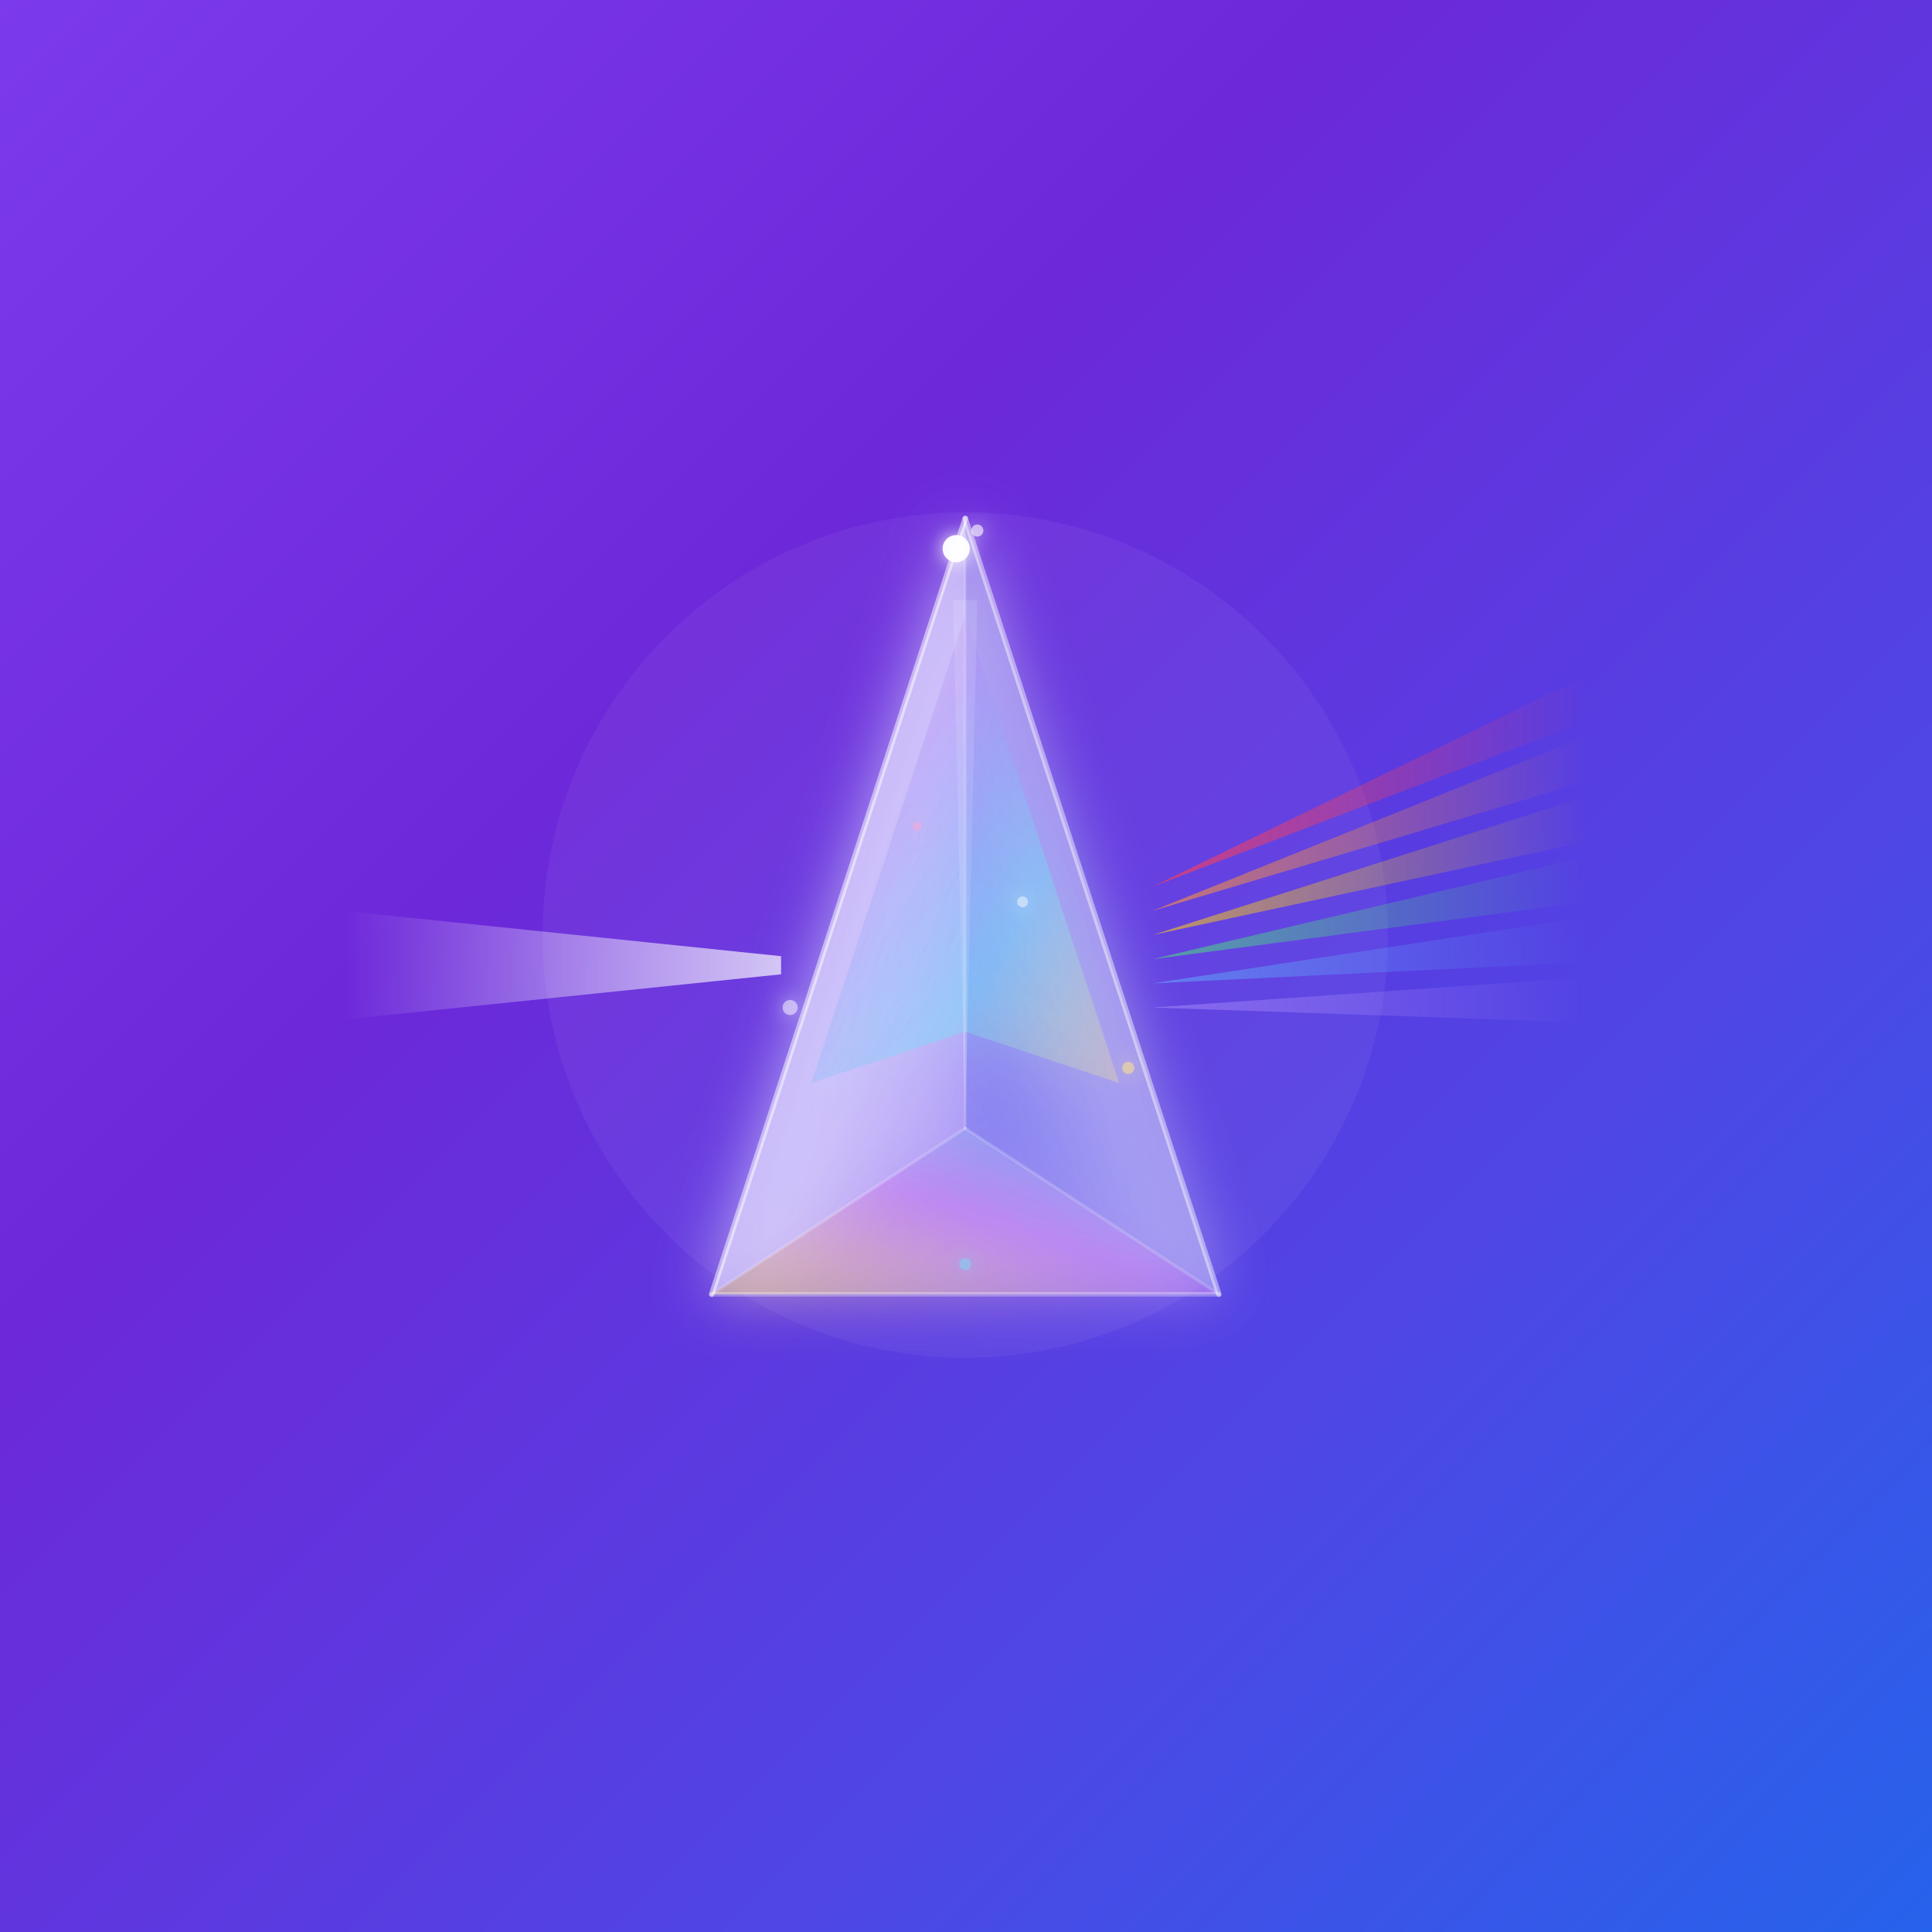
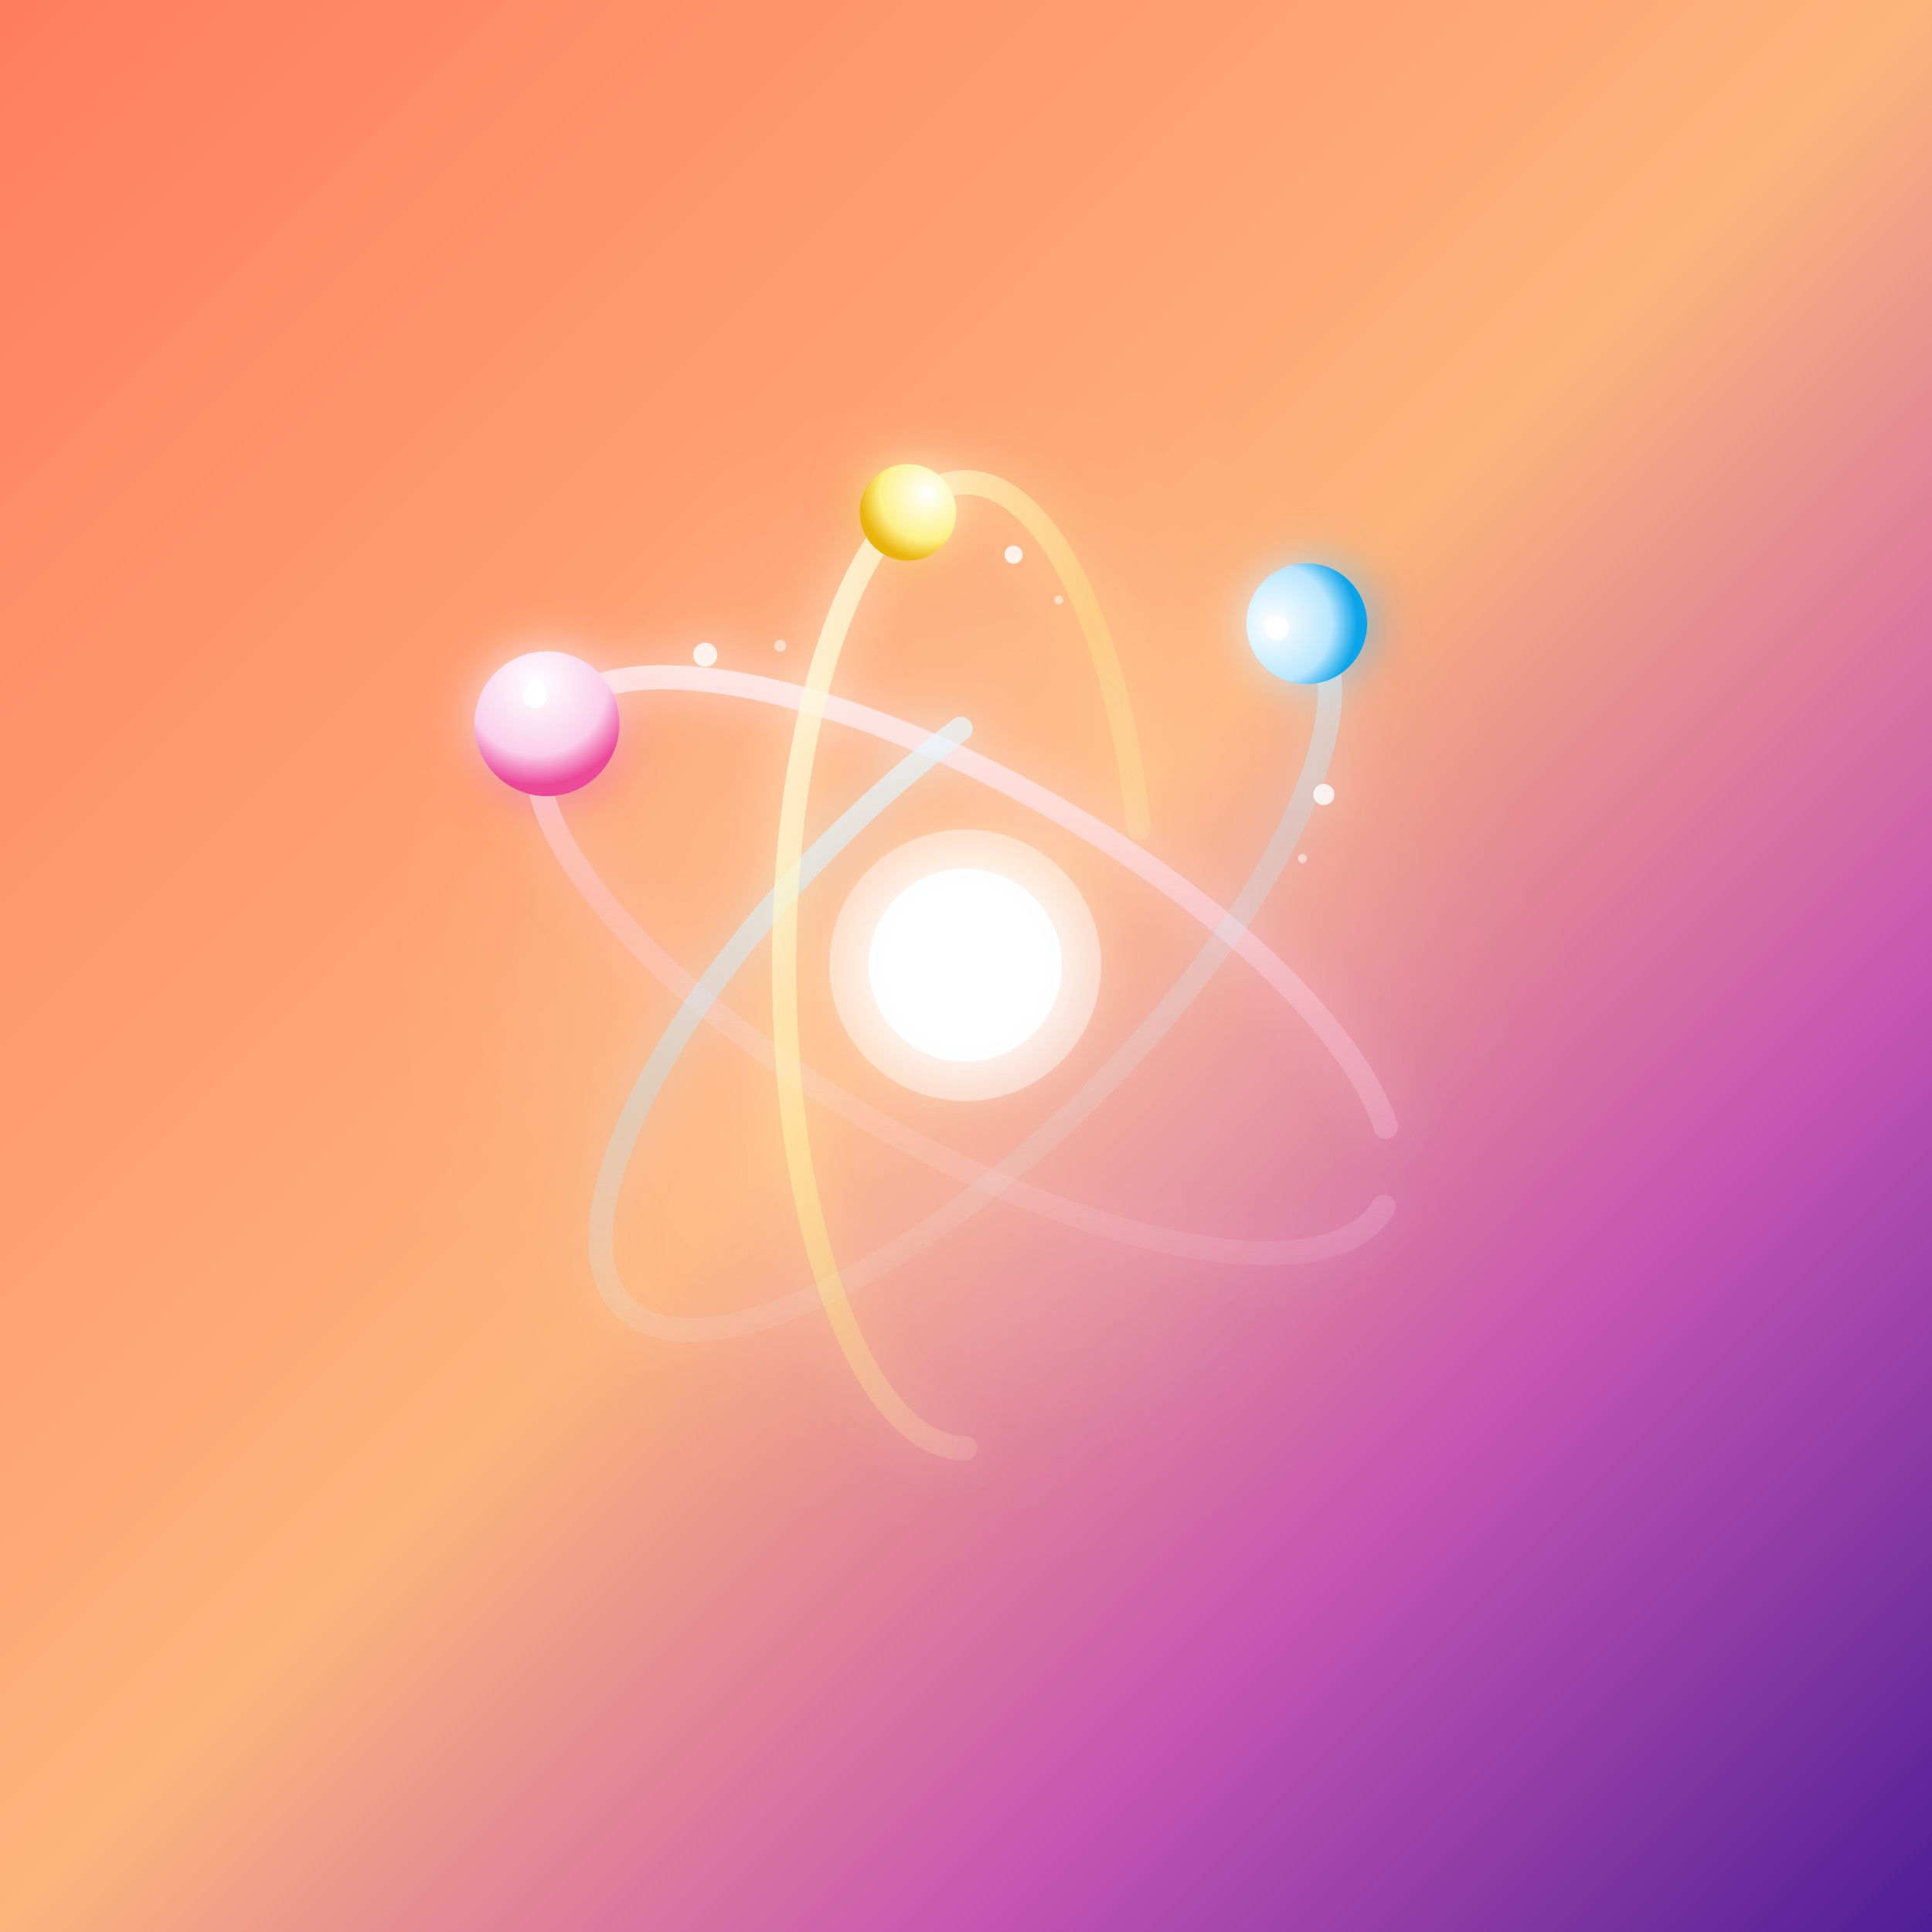
<svg xmlns="http://www.w3.org/2000/svg" viewBox="0 0 512 512" width="512" height="512">
  <defs>
    <linearGradient id="bg" x1="0%" y1="0%" x2="100%" y2="100%">
-       <stop offset="0%" stop-color="#7c3aed" />
-       <stop offset="35%" stop-color="#6d28d9" />
-       <stop offset="70%" stop-color="#4f46e5" />
-       <stop offset="100%" stop-color="#2563eb" />
+       <stop offset="0%" stop-color="#ff7e5f" />
+       <stop offset="50%" stop-color="#feb47b" />
+       <stop offset="75%" stop-color="#c655b3" />
+       <stop offset="100%" stop-color="#4c1d95" />
    </linearGradient>
-     <linearGradient id="f1" x1="0%" y1="0%" x2="100%" y2="100%">
-       <stop offset="0%" stop-color="#ffffff" stop-opacity="0.92" />
-       <stop offset="100%" stop-color="#c4b5fd" stop-opacity="0.5" />
+     <linearGradient id="orbit1" x1="0%" y1="0%" x2="100%" y2="100%">
+       <stop offset="0%" stop-color="#ffffff" stop-opacity="0.9" />
+       <stop offset="50%" stop-color="#fbcfe8" stop-opacity="0.3" />
+       <stop offset="100%" stop-color="#ffffff" stop-opacity="0" />
    </linearGradient>
-     <linearGradient id="f2" x1="100%" y1="0%" x2="0%" y2="100%">
-       <stop offset="0%" stop-color="#fce7f3" stop-opacity="0.8" />
-       <stop offset="100%" stop-color="#818cf8" stop-opacity="0.4" />
+     <linearGradient id="orbit2" x1="100%" y1="0%" x2="0%" y2="100%">
+       <stop offset="0%" stop-color="#ffffff" stop-opacity="0.9" />
+       <stop offset="50%" stop-color="#bae6fd" stop-opacity="0.3" />
+       <stop offset="100%" stop-color="#ffffff" stop-opacity="0" />
    </linearGradient>
-     <linearGradient id="f3" x1="0%" y1="100%" x2="100%" y2="0%">
-       <stop offset="0%" stop-color="#fde68a" stop-opacity="0.55" />
-       <stop offset="50%" stop-color="#f0abfc" stop-opacity="0.4" />
-       <stop offset="100%" stop-color="#67e8f9" stop-opacity="0.5" />
+     <linearGradient id="orbit3" x1="0%" y1="100%" x2="100%" y2="0%">
+       <stop offset="0%" stop-color="#ffffff" stop-opacity="0.9" />
+       <stop offset="50%" stop-color="#fef08a" stop-opacity="0.3" />
+       <stop offset="100%" stop-color="#ffffff" stop-opacity="0" />
    </linearGradient>
-     <linearGradient id="shimmer" x1="0%" y1="0%" x2="100%" y2="100%">
-       <stop offset="0%" stop-color="#f9a8d4" stop-opacity="0.4" />
-       <stop offset="33%" stop-color="#a78bfa" stop-opacity="0.3" />
-       <stop offset="66%" stop-color="#67e8f9" stop-opacity="0.35" />
-       <stop offset="100%" stop-color="#fde68a" stop-opacity="0.3" />
-     </linearGradient>
-     <linearGradient id="beam-red" x1="0%" y1="0%" x2="100%" y2="0%">
-       <stop offset="0%" stop-color="#f43f5e" stop-opacity="0.7" />
-       <stop offset="100%" stop-color="#f43f5e" stop-opacity="0" />
-     </linearGradient>
-     <linearGradient id="beam-orange" x1="0%" y1="0%" x2="100%" y2="0%">
-       <stop offset="0%" stop-color="#fb923c" stop-opacity="0.65" />
-       <stop offset="100%" stop-color="#fb923c" stop-opacity="0" />
-     </linearGradient>
-     <linearGradient id="beam-yellow" x1="0%" y1="0%" x2="100%" y2="0%">
-       <stop offset="0%" stop-color="#facc15" stop-opacity="0.6" />
-       <stop offset="100%" stop-color="#facc15" stop-opacity="0" />
-     </linearGradient>
-     <linearGradient id="beam-green" x1="0%" y1="0%" x2="100%" y2="0%">
-       <stop offset="0%" stop-color="#4ade80" stop-opacity="0.6" />
-       <stop offset="100%" stop-color="#4ade80" stop-opacity="0" />
-     </linearGradient>
-     <linearGradient id="beam-blue" x1="0%" y1="0%" x2="100%" y2="0%">
-       <stop offset="0%" stop-color="#60a5fa" stop-opacity="0.6" />
-       <stop offset="100%" stop-color="#60a5fa" stop-opacity="0" />
-     </linearGradient>
-     <linearGradient id="beam-violet" x1="0%" y1="0%" x2="100%" y2="0%">
-       <stop offset="0%" stop-color="#a78bfa" stop-opacity="0.55" />
-       <stop offset="100%" stop-color="#a78bfa" stop-opacity="0" />
-     </linearGradient>
-     <linearGradient id="light-in" x1="0%" y1="0%" x2="100%" y2="0%">
-       <stop offset="0%" stop-color="#ffffff" stop-opacity="0" />
-       <stop offset="70%" stop-color="#ffffff" stop-opacity="0.5" />
-       <stop offset="100%" stop-color="#ffffff" stop-opacity="0.7" />
-     </linearGradient>
-     <filter id="glow" x="-30%" y="-30%" width="160%" height="160%">
-       <feGaussianBlur stdDeviation="10" result="blur" />
+     <radialGradient id="sphere1" cx="30%" cy="30%" r="70%">
+       <stop offset="0%" stop-color="#ffffff" />
+       <stop offset="70%" stop-color="#fbcfe8" />
+       <stop offset="100%" stop-color="#ec4899" />
+     </radialGradient>
+     <radialGradient id="sphere2" cx="30%" cy="30%" r="70%">
+       <stop offset="0%" stop-color="#ffffff" />
+       <stop offset="70%" stop-color="#bae6fd" />
+       <stop offset="100%" stop-color="#0ea5e9" />
+     </radialGradient>
+     <radialGradient id="sphere3" cx="30%" cy="30%" r="70%">
+       <stop offset="0%" stop-color="#ffffff" />
+       <stop offset="70%" stop-color="#fef08a" />
+       <stop offset="100%" stop-color="#eab308" />
+     </radialGradient>
+     <filter id="glow-strong" x="-50%" y="-50%" width="200%" height="200%">
+       <feGaussianBlur stdDeviation="8" result="blur" />
      <feMerge>
        <feMergeNode in="blur" />
        <feMergeNode in="SourceGraphic" />
      </feMerge>
    </filter>
-     <filter id="spark" x="-50%" y="-50%" width="200%" height="200%">
-       <feGaussianBlur stdDeviation="3" result="blur" />
-       <feMerge>
-         <feMergeNode in="blur" />
-         <feMergeNode in="SourceGraphic" />
-       </feMerge>
+     <filter id="glow-ambient" x="-50%" y="-50%" width="200%" height="200%">
+       <feGaussianBlur stdDeviation="30" />
    </filter>
  </defs>
  <rect width="512" height="512" rx="0" fill="url(#bg)" />
  <g transform="translate(51, 51) scale(0.8)">
-     <circle cx="256" cy="246" r="140" fill="white" opacity="0.05" />
-     <polygon points="50,238 195,253 195,259 50,274" fill="url(#light-in)" />
-     <g>
-       <polygon points="318,230 462,160 462,175" fill="url(#beam-red)" />
-       <polygon points="318,238 462,180 462,195" fill="url(#beam-orange)" />
-       <polygon points="318,246 462,200 462,215" fill="url(#beam-yellow)" />
-       <polygon points="318,254 462,220 462,235" fill="url(#beam-green)" />
-       <polygon points="318,262 462,240 462,255" fill="url(#beam-blue)" />
-       <polygon points="318,270 462,260 462,275" fill="url(#beam-violet)" />
+     <circle cx="256" cy="256" r="140" fill="#ffffff" opacity="0.15" filter="url(#glow-ambient)" />
+     <g filter="url(#glow-strong)">
+       <g transform="translate(256, 256) rotate(30) translate(-256, -256)">
+         <ellipse cx="256" cy="256" rx="160" ry="60" fill="none" stroke="url(#orbit1)" stroke-width="8" stroke-linecap="round" stroke-dasharray="800" stroke-dashoffset="100" />
+         <circle cx="96" cy="256" r="24" fill="url(#sphere1)" />
+         <circle cx="130" cy="210" r="4" fill="#ffffff" opacity="0.8" />
+         <circle cx="150" cy="195" r="2" fill="#ffffff" opacity="0.5" />
+       </g>
+       <g transform="translate(256, 256) rotate(-45) translate(-256, -256)">
+         <ellipse cx="256" cy="256" rx="160" ry="60" fill="none" stroke="url(#orbit2)" stroke-width="8" stroke-linecap="round" stroke-dasharray="800" stroke-dashoffset="200" />
+         <circle cx="416" cy="256" r="20" fill="url(#sphere2)" />
+         <circle cx="380" cy="300" r="3.5" fill="#ffffff" opacity="0.8" />
+         <circle cx="360" cy="310" r="1.5" fill="#ffffff" opacity="0.5" />
+       </g>
+       <g transform="translate(256, 256) rotate(90) translate(-256, -256)">
+         <ellipse cx="256" cy="256" rx="160" ry="60" fill="none" stroke="url(#orbit3)" stroke-width="8" stroke-linecap="round" stroke-dasharray="800" stroke-dashoffset="300" />
+         <circle cx="106" cy="275" r="16" fill="url(#sphere3)" />
+         <circle cx="120" cy="240" r="3" fill="#ffffff" opacity="0.8" />
+         <circle cx="135" cy="225" r="1.5" fill="#ffffff" opacity="0.5" />
+       </g>
+       <circle cx="256" cy="256" r="32" fill="#ffffff" opacity="0.95" />
+       <circle cx="256" cy="256" r="45" fill="#ffffff" opacity="0.4" />
    </g>
-     <g filter="url(#glow)">
-       <polygon points="256,108 172,365 256,310" fill="url(#f1)" />
-       <polygon points="256,108 340,365 256,310" fill="url(#f2)" />
-       <polygon points="172,365 340,365 256,310" fill="url(#f3)" />
-       <polygon points="256,140 205,295 256,278 307,295" fill="url(#shimmer)" />
-       <polygon points="252,135 256,310 260,135" fill="white" opacity="0.12" />
-     </g>
-     <g stroke="white" fill="none" stroke-linecap="round">
-       <line x1="256" y1="108" x2="172" y2="365" stroke-opacity="0.5" stroke-width="1.8" />
-       <line x1="256" y1="108" x2="340" y2="365" stroke-opacity="0.45" stroke-width="1.8" />
-       <line x1="172" y1="365" x2="340" y2="365" stroke-opacity="0.3" stroke-width="1.5" />
-       <line x1="256" y1="108" x2="256" y2="310" stroke-opacity="0.15" stroke-width="1" />
-       <line x1="172" y1="365" x2="256" y2="310" stroke-opacity="0.2" stroke-width="1" />
-       <line x1="340" y1="365" x2="256" y2="310" stroke-opacity="0.18" stroke-width="1" />
-     </g>
-     <g filter="url(#spark)">
-       <circle cx="253" cy="118" r="4.5" fill="white" opacity="0.95" />
-       <circle cx="260" cy="112" r="2" fill="white" opacity="0.6" />
-       <circle cx="198" cy="270" r="2.5" fill="white" opacity="0.5" />
-       <circle cx="310" cy="290" r="2" fill="#fde68a" opacity="0.55" />
-       <circle cx="256" cy="355" r="2" fill="#67e8f9" opacity="0.4" />
-       <circle cx="240" cy="210" r="1.5" fill="#f9a8d4" opacity="0.5" />
-       <circle cx="275" cy="235" r="1.8" fill="white" opacity="0.45" />
-     </g>
+     <circle cx="245" cy="245" r="5" fill="#ffffff" />
+     <circle cx="88" cy="250" r="4" fill="#ffffff" transform="rotate(30 256 256)" />
+     <circle cx="408" cy="250" r="4" fill="#ffffff" transform="rotate(-45 256 256)" />
  </g>
</svg>
